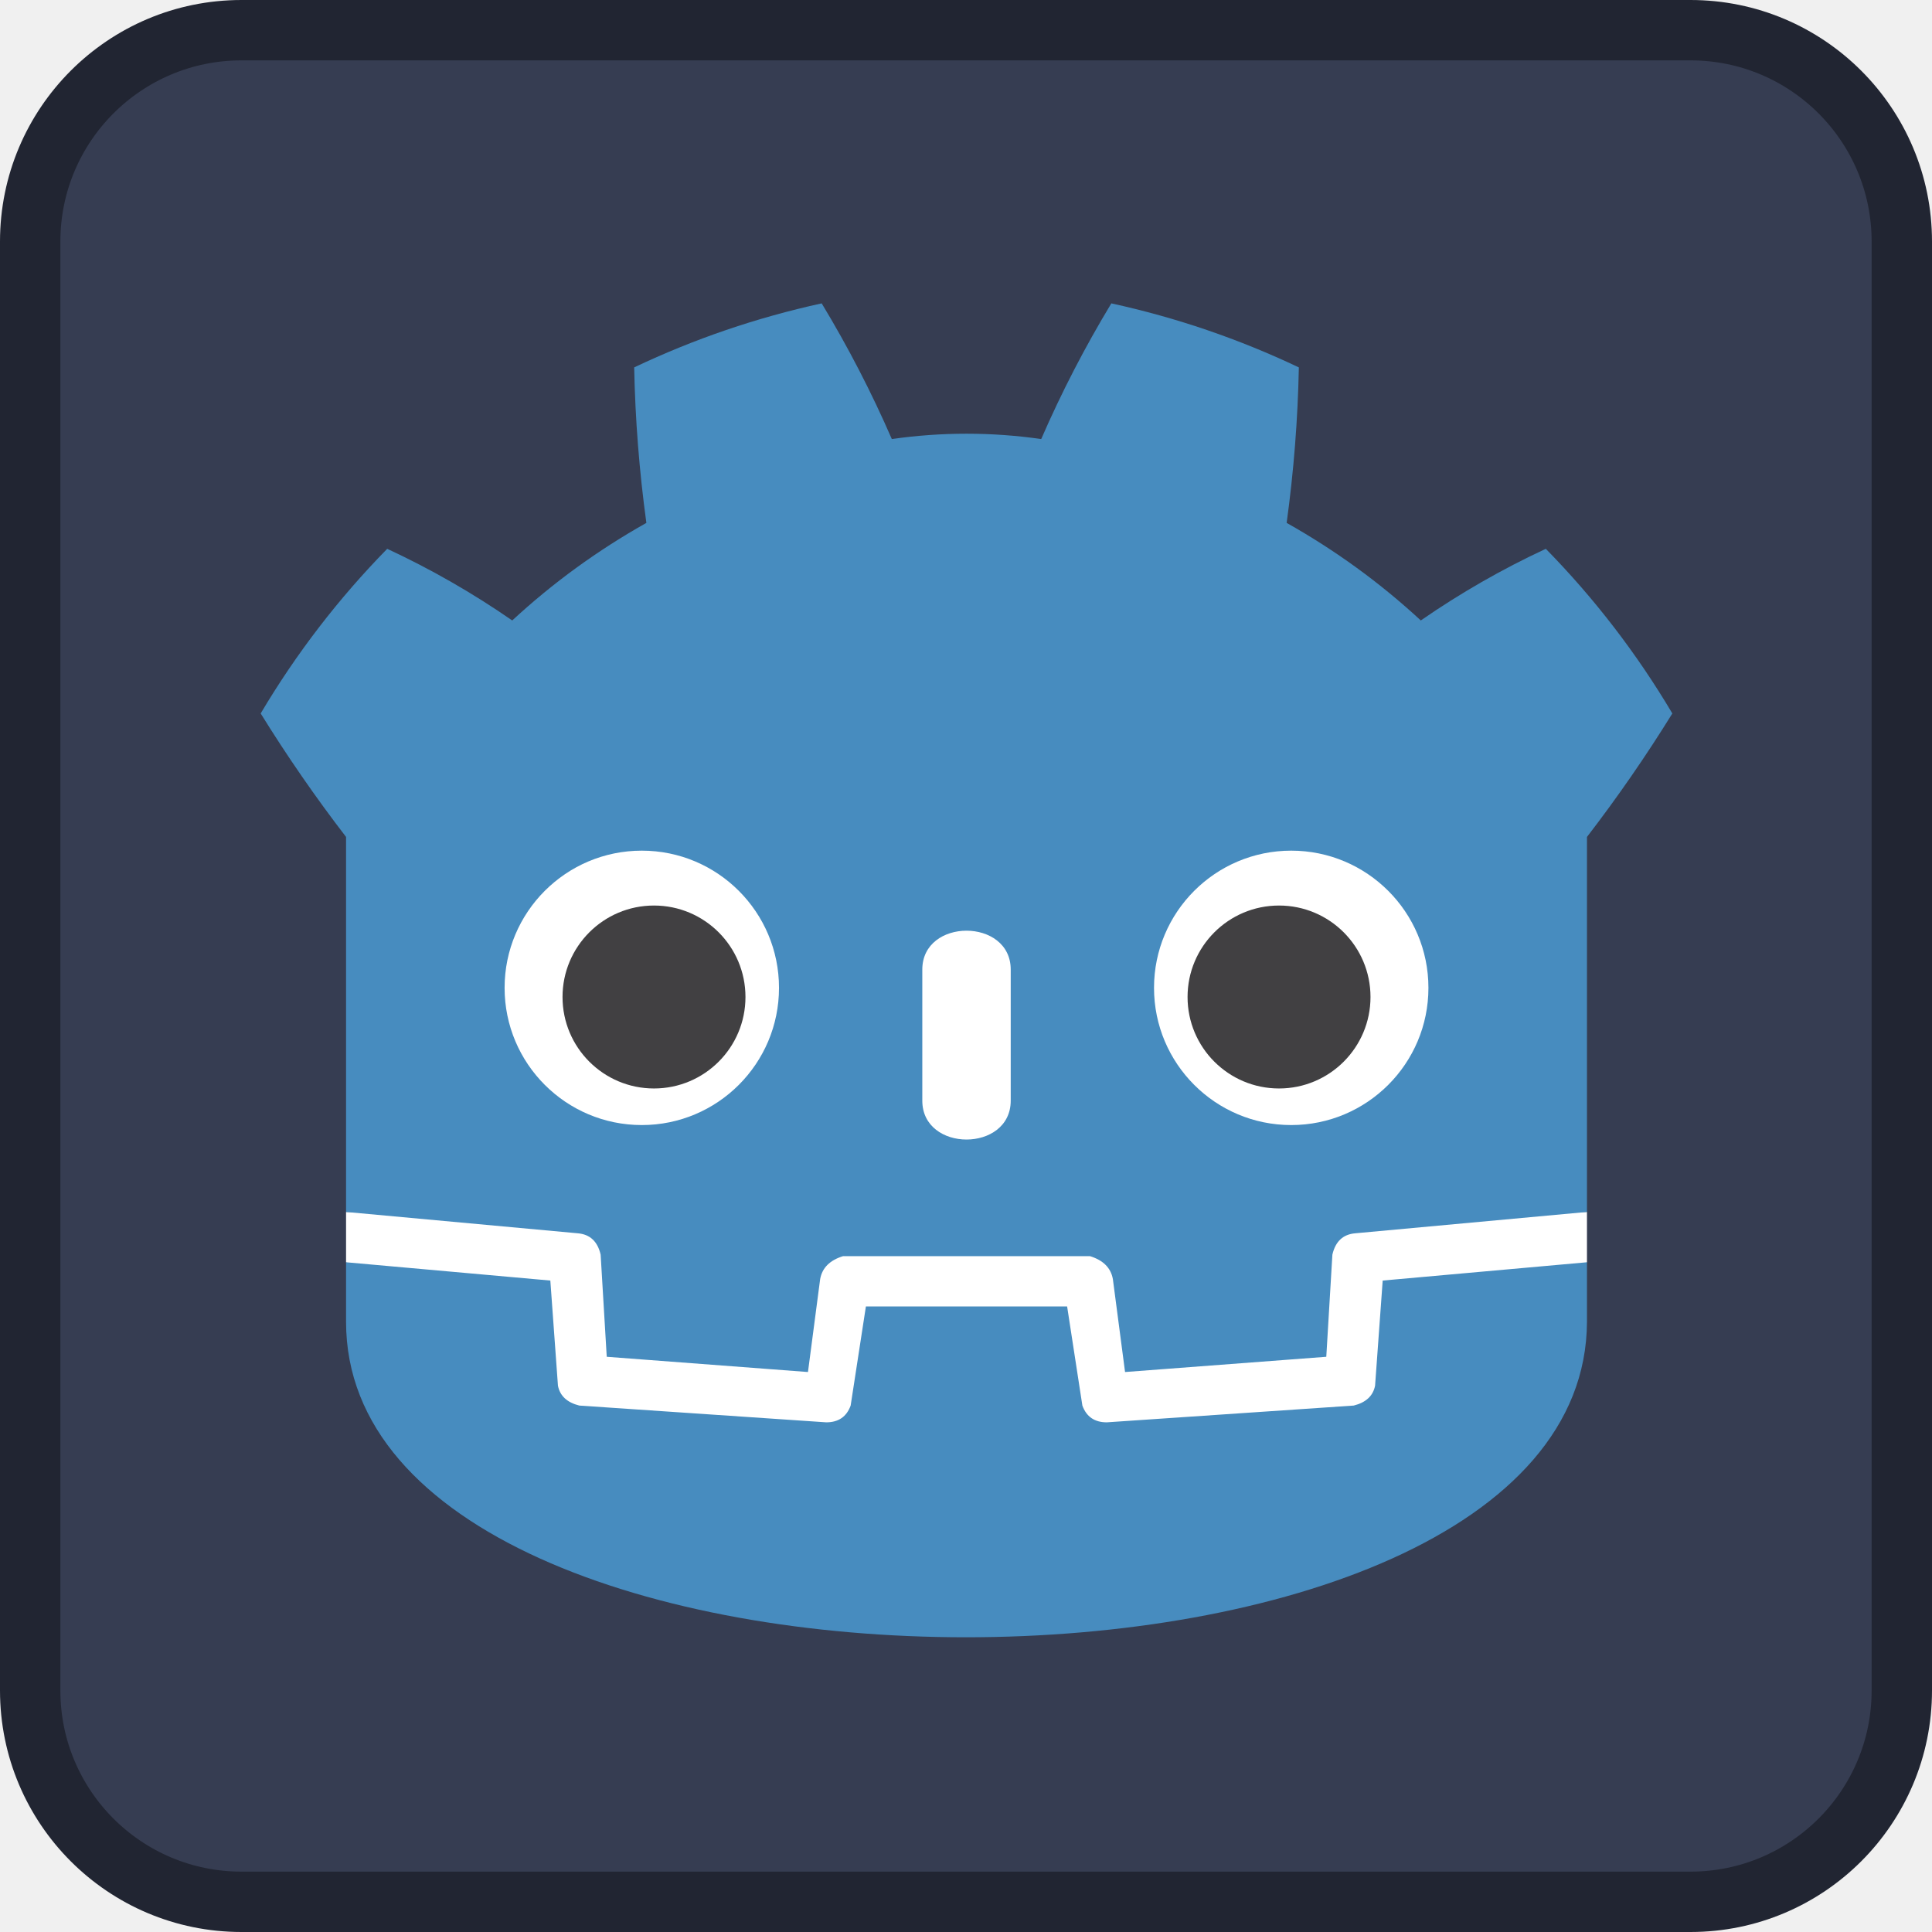
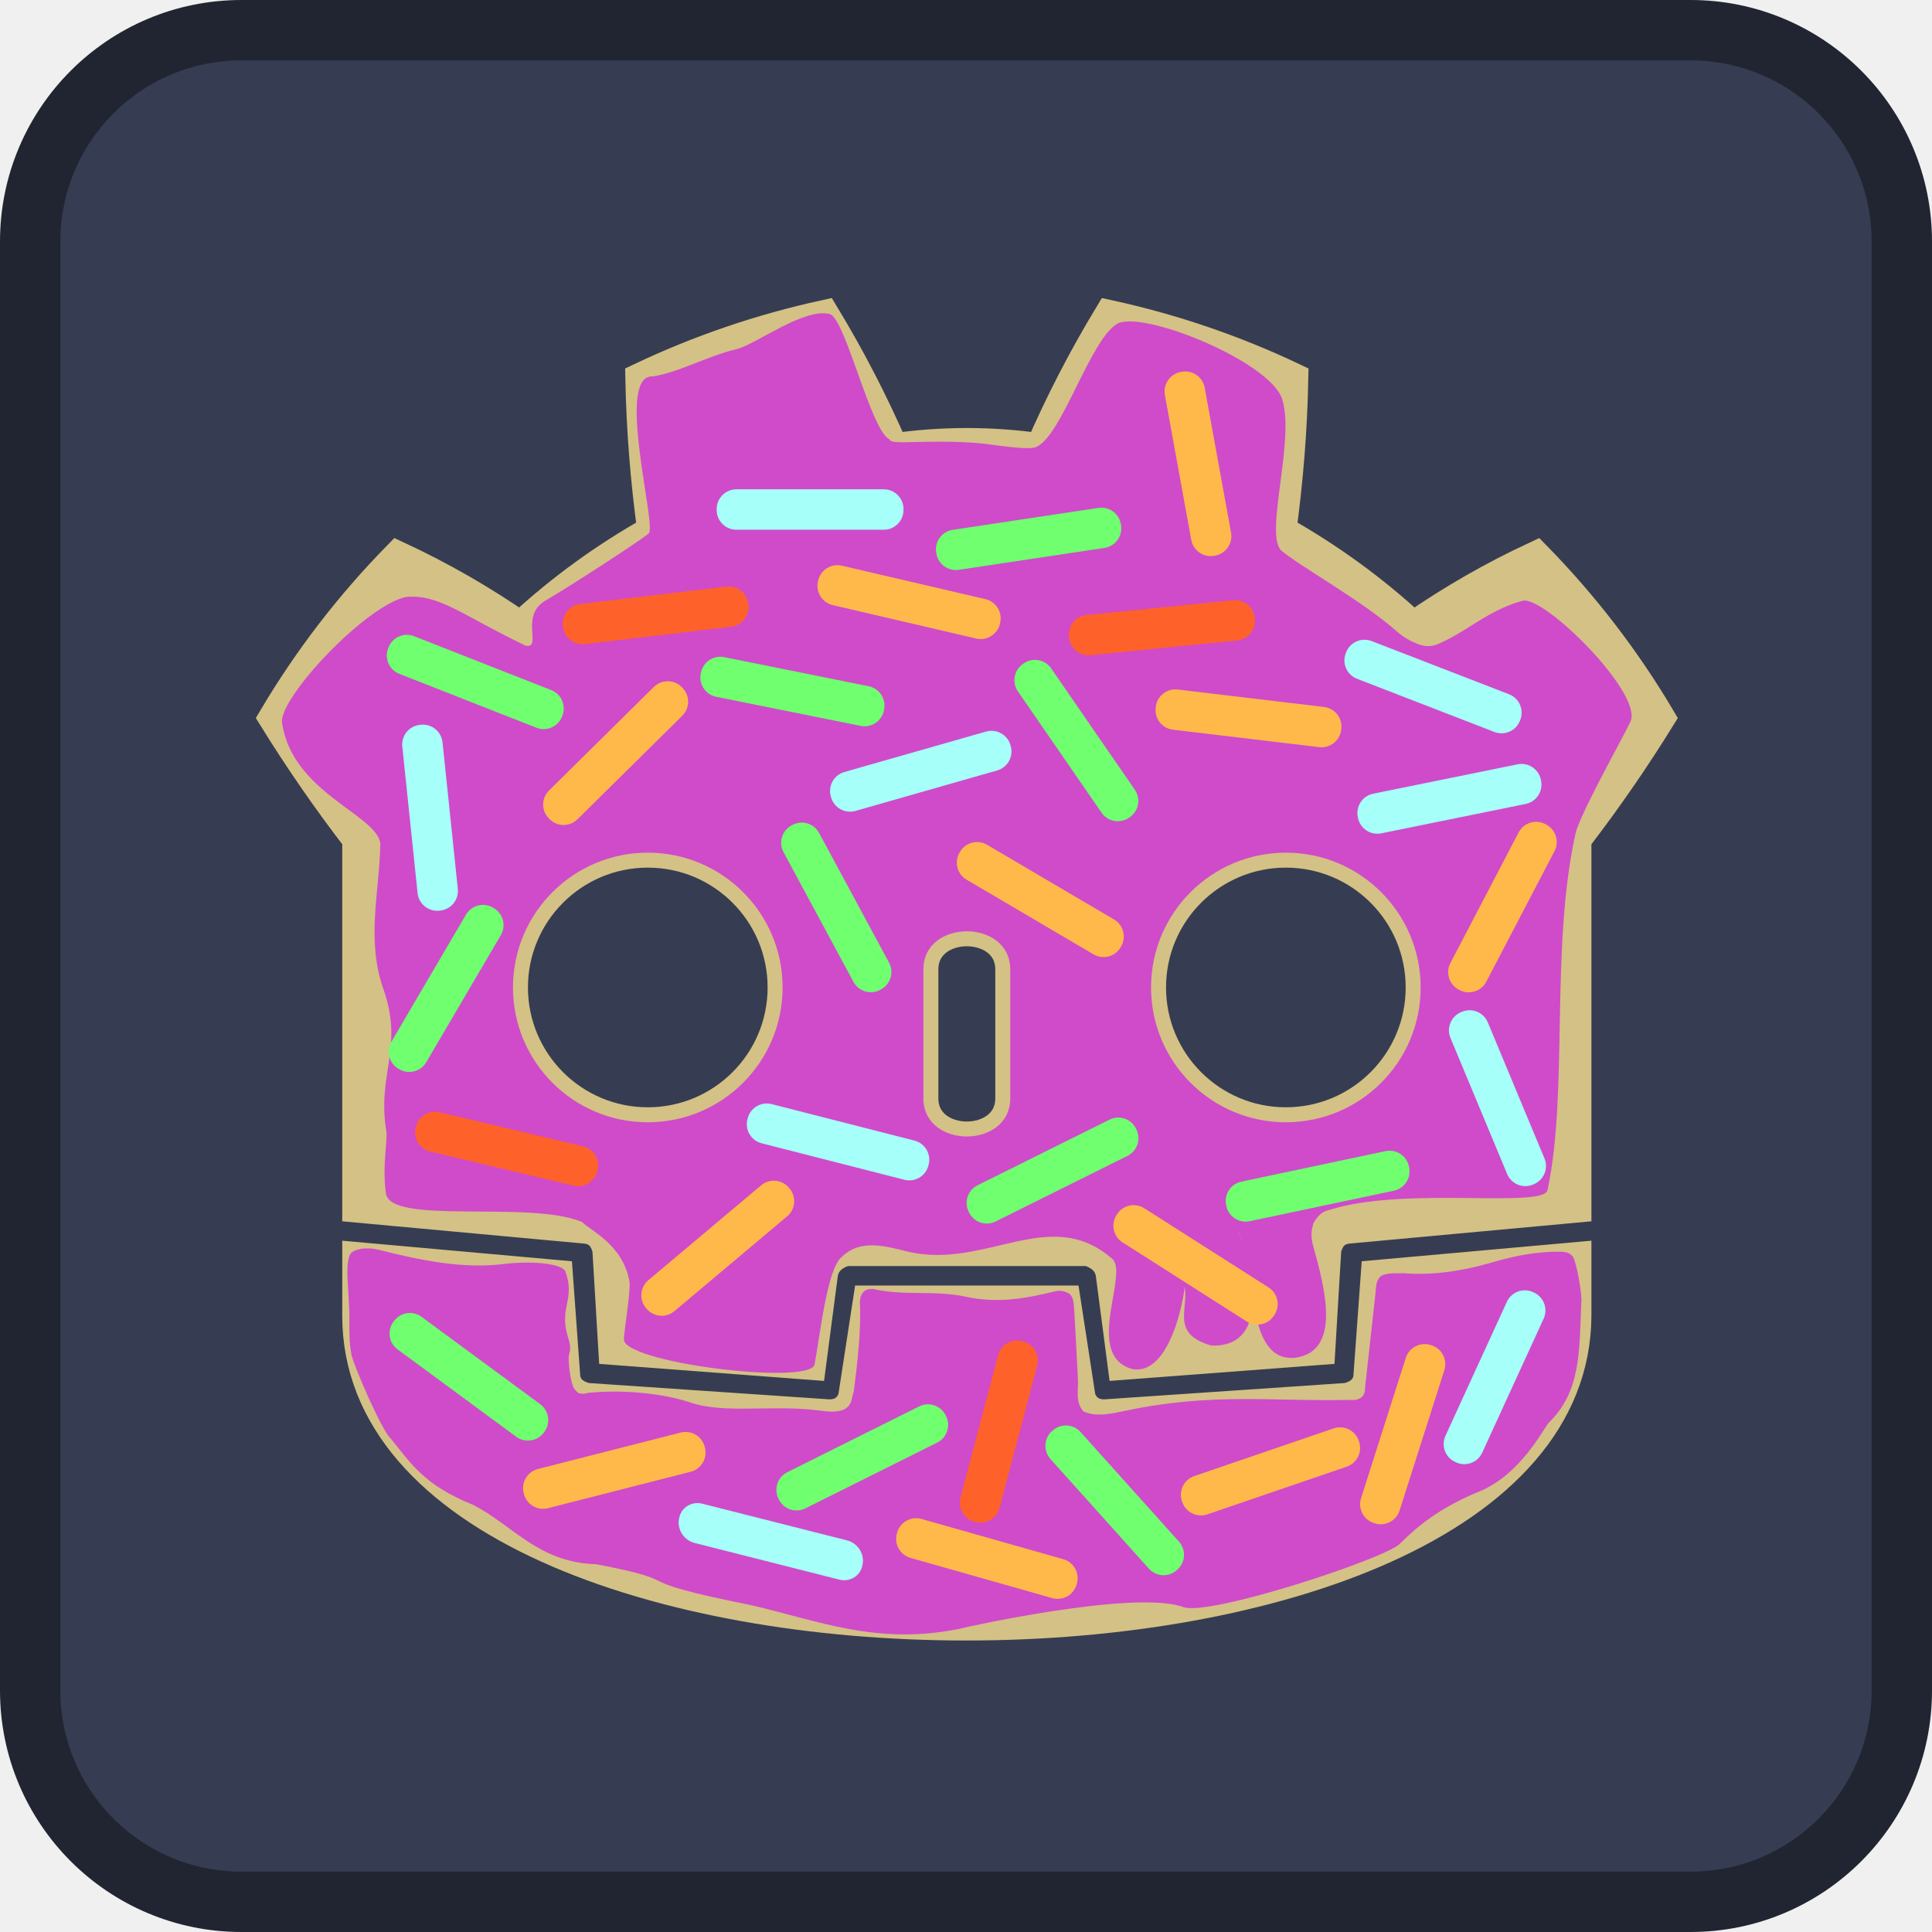
- <svg xmlns="http://www.w3.org/2000/svg" width="128" height="128">
-   <rect width="124" height="124" x="2" y="2" fill="#363d52" stroke="#212532" stroke-width="4" rx="14" />
-   <g fill="#fff" transform="translate(12.322 12.322)scale(.101)">
-     <path d="M105 673v33q407 354 814 0v-33z" />
-     <path fill="#478cbf" d="m105 673 152 14q12 1 15 14l4 67 132 10 8-61q2-11 15-15h162q13 4 15 15l8 61 132-10 4-67q3-13 15-14l152-14V427q30-39 56-81-35-59-83-108-43 20-82 47-40-37-88-64 7-51 8-102-59-28-123-42-26 43-46 89-49-7-98 0-20-46-46-89-64 14-123 42 1 51 8 102-48 27-88 64-39-27-82-47-48 49-83 108 26 42 56 81zm0 33v39c0 276 813 276 814 0v-39l-134 12-5 69q-2 10-14 13l-162 11q-12 0-16-11l-10-65H446l-10 65q-4 11-16 11l-162-11q-12-3-14-13l-5-69z" />
-     <path d="M483 600c0 34 58 34 58 0v-86c0-34-58-34-58 0z" />
-     <circle cx="725" cy="526" r="90" />
-     <circle cx="299" cy="526" r="90" />
-   </g>
-   <g fill="#414042" transform="translate(12.322 12.322)scale(.101)">
-     <circle cx="307" cy="532" r="60" />
-     <circle cx="717" cy="532" r="60" />
+ <svg xmlns="http://www.w3.org/2000/svg" width="128" height="128" version="1.1" id="svg6">
+   <defs id="defs6" />
+   <rect width="124" height="124" x="2" y="2" fill="#363d52" stroke="#212532" stroke-width="4" rx="14" id="rect1" />
+   <g id="g7" transform="translate(-0.3044901,-0.9134702)">
+     <g fill="#fff" id="g4-3" style="fill:#cf4bcb;fill-opacity:1;stroke:#d4c185;stroke-width:20;stroke-dasharray:none;stroke-opacity:1" transform="matrix(0.09923471,0,0,0.09923471,13.55088,14.13792)">
+       <path id="path2-6" style="fill:#d4c185;fill-opacity:1;stroke:#d4c185;stroke-width:20;stroke-dasharray:none;stroke-opacity:1" d="m 417,77 c -42.667,9.333 -83.667,23.333 -123,42 0.667,34 3.333,68 8,102 -32,18 -61.333,39.333 -88,64 -26,-18 -53.333,-33.667 -82,-47 -32,32.667 -59.667,68.667 -83,108 17.333,28 36,55 56,81 v 246 l 152,14 c 8,0.667 13,5.333 15,14 l 4,67 132,10 8,-61 c 1.333,-7.333 6.333,-12.333 15,-15 h 162 c 8.667,2.667 13.667,7.667 15,15 l 8,61 132,-10 4,-67 c 2,-8.667 7,-13.333 15,-14 L 919,673 V 427 c 20,-26 38.667,-53 56,-81 -23.333,-39.333 -51,-75.333 -83,-108 -28.667,13.333 -56,29 -82,47 -26.667,-24.667 -56,-46 -88,-64 4.667,-34 7.333,-68 8,-102 -39.333,-18.667 -80.333,-32.667 -123,-42 -17.333,28.667 -32.667,58.333 -46,89 -32.667,-4.667 -65.333,-4.667 -98,0 -13.333,-30.667 -28.667,-60.333 -46,-89 z M 299,436 c 49.706,0 90,40.294 90,90 0,49.706 -40.294,90 -90,90 -49.706,0 -90,-40.294 -90,-90 0,-49.706 40.294,-90 90,-90 z m 426,0 c 49.706,0 90,40.294 90,90 0,49.706 -40.294,90 -90,90 -49.706,0 -90,-40.294 -90,-90 0,-49.706 40.294,-90 90,-90 z m -213,52.5 c 14.5,0 29,8.5 29,25.5 v 86 c 0,34 -58,34 -58,0 v -86 c 0,-17 14.5,-25.5 29,-25.5 z M 105,706 v 39 c 0,276 813,276 814,0 v -39 l -134,12 -5,69 c -1.333,6.667 -6,11 -14,13 l -162,11 c -8,0 -13.333,-3.667 -16,-11 L 578,735 H 446 l -10,65 c -2.667,7.333 -8,11 -16,11 L 258,800 c -8,-2 -12.667,-6.333 -14,-13 l -5,-69 z" />
+     </g>
+     <path id="path21" style="fill:#cf4bca;fill-opacity:1;stroke:none;stroke-width:1.985;stroke-dasharray:none;stroke-opacity:1" d="m 49.122,24.038 c -1.938,0.461 -3.883,1.563 -5.562,1.814 -2.524,-0.166 0.261,9.86 -0.272,10.398 -0.294,0.297 -5.018,3.389 -6.897,4.486 -1.647,1.011 -0.15,3.157 -1.25,2.96 -4.18,-1.991 -5.725,-3.44 -7.945,-3.232 -2.694,0.597 -8.32,6.602 -8.212,8.287 0.643,4.689 6.312,6.13 6.519,8.059 -0.063,3.245 -0.944,6.357 0.198,9.618 1.374,3.924 -0.431,5.598 0.198,9.432 0.102,0.619 -0.279,2.198 -0.032,4.093 0.24,2.162 9.478,0.46 12.984,1.913 0.594,0.585 2.723,1.517 3.154,3.938 0.103,0.576 -0.333,3.121 -0.362,3.791 -0.288,1.585 12.356,3.137 12.628,1.714 0.378,-1.976 0.828,-6.372 1.818,-7.135 1.295,-1.248 3.049,-0.644 4.393,-0.329 5.121,1.18 9.375,-3.094 13.457,0.426 1.278,0.885 -1.916,6.402 1.377,7.345 2.191,0.42 3.251,-3.557 3.479,-5.437 0.263,1.499 -0.938,3.107 1.766,3.88 4.129,0.155 2.625,-5.691 1.732,-7.646 1.3,2.541 0.452,8.765 3.82,8.455 3.06,-0.417 1.994,-4.537 1.199,-7.379 -0.186,-0.663 -0.13,-1.106 0.026,-1.567 0.48,-0.76 0.682,-0.75 1.401,-0.954 5.007,-1.419 13.83,0.005 14.092,-1.212 1.396,-6.473 0.166,-15.98 1.857,-23.628 0.282,-1.258 3.165,-6.395 3.636,-7.395 0.864,-1.831 -5.58,-8.241 -7.1,-8.027 -2.074,0.542 -3.505,1.822 -5.02,2.58 -0.726,0.363 -1.14,0.606 -1.984,0.288 -0.45,-0.174 -0.939,-0.441 -1.393,-0.845 -2.19,-1.949 -6.373,-4.287 -7.604,-5.314 -1.202,-1.002 0.899,-7.299 0.03,-10.053 -0.791,-2.508 -9.361,-5.97 -10.959,-4.981 -1.812,1.121 -3.688,7.561 -5.389,8.167 -0.598,0.205 -3.042,-0.212 -3.625,-0.262 -3.535,-0.305 -6.035,0.161 -6.028,-0.259 -1.233,-0.484 -2.944,-8.055 -3.978,-8.31 -1.718,-0.424 -4.916,2.028 -6.152,2.322 z m -5.9,33.367 c 4.933,0 8.931,3.999 8.931,8.931 0,4.933 -3.999,8.931 -8.931,8.931 -4.933,0 -8.931,-3.999 -8.931,-8.931 0,-4.933 3.999,-8.931 8.931,-8.931 z m 42.274,0 c 4.933,0 8.931,3.999 8.931,8.931 0,4.933 -3.999,8.931 -8.931,8.931 -4.933,0 -8.931,-3.999 -8.931,-8.931 0,-4.933 3.999,-8.931 8.931,-8.931 z M 64.359,62.614 c 1.439,0 2.878,0.843 2.878,2.53 v 8.534 c 0,3.374 -5.756,3.374 -5.756,0 v -8.534 c 0,-1.687 1.439,-2.53 2.878,-2.53 z" />
+     <path style="fill:#cf4bca;fill-opacity:1;stroke:none;stroke-width:1.985;stroke-linecap:round;stroke-linejoin:bevel;stroke-miterlimit:25;stroke-dasharray:none;stroke-opacity:1" d="m 23.69,83.832 c 0.629,-0.343 1.456,-0.179 1.727,-0.111 2.739,0.688 5.539,1.277 8.263,0.936 1.615,-0.202 3.736,-0.086 4.074,0.461 0.682,1.873 -0.388,2.369 0.14,4.25 0.134,0.476 0.28,0.786 0.103,1.322 -0.051,0.155 0.018,1.341 0.256,2.04 0.076,0.222 0.27,0.388 0.351,0.465 0.346,0.124 0.528,0.012 0.721,-0.007 2.612,-0.245 5.189,0.126 6.704,0.64 2.294,0.778 5.371,0.138 8.494,0.528 0.646,0.081 0.997,0.146 1.596,-0.014 0.691,-0.288 0.588,-0.829 0.755,-1.266 0.236,-1.852 0.494,-4.027 0.398,-5.953 0.068,-0.631 0.399,-0.844 0.881,-0.813 1.997,0.471 4.091,0.071 6.102,0.509 2.269,0.494 4.195,0.073 6.045,-0.373 0.236,-0.057 0.612,0.024 0.86,0.191 0.313,0.263 0.264,0.676 0.317,1.082 l 0.241,4.504 c 0.053,0.749 -0.207,1.551 0.369,2.203 0.853,0.396 1.917,0.127 2.691,-0.026 5.819,-1.254 9.986,-0.621 14.809,-0.738 0.354,-0.009 0.588,0.07 0.944,-0.188 0.261,-0.31 0.192,-0.501 0.225,-0.728 l 0.684,-6.213 c 0.042,-0.376 0.003,-0.761 0.357,-1.08 0.441,-0.253 1.197,-0.16 1.463,-0.19 1.905,0.167 3.94,-0.145 5.738,-0.667 1.365,-0.396 2.798,-0.746 4.444,-0.752 0.4,-9.63e-4 0.783,-0.028 1.06,0.318 0.252,0.326 0.653,2.674 0.567,3 -0.132,3.39 -0.039,5.949 -2.167,8.024 -0.319,0.347 -1.848,3.431 -4.61,4.55 -3.228,1.308 -4.748,2.994 -5.264,3.477 -1.071,1.003 -12.625,4.805 -14.324,4.174 -3.191,-1.185 -14.752,1.392 -14.687,1.409 -5.603,1.185 -9.551,-0.538 -14.047,-1.558 -8.758,-1.752 -3.622,-1.43 -10.162,-2.69 -3.847,-0.102 -5.534,-2.612 -8.198,-3.949 -3.191,-1.296 -4.076,-2.712 -5.38,-4.334 -0.601,-0.482 -2.529,-4.946 -2.647,-5.636 -0.125,-0.725 -0.136,-1.19 -0.13,-2.378 0.009,-1.764 -0.426,-4.05 0.235,-4.418 z" id="path22" />
+     <g id="g16" transform="matrix(0.09923471,0,0,0.09923471,13.55088,14.13792)">
+       <rect style="fill:#ffb94a;fill-opacity:1;stroke:none;stroke-width:8.454;stroke-linecap:round;stroke-linejoin:bevel;stroke-miterlimit:25;stroke-dasharray:none;stroke-opacity:1" id="rect8-3" width="124.736" height="27.005" x="459.693" y="140.805" rx="13.185" ry="13.185" transform="rotate(13.11394)" />
+       <rect style="fill:#6fff6f;fill-opacity:1;stroke:none;stroke-width:8.454;stroke-linecap:round;stroke-linejoin:bevel;stroke-miterlimit:25;stroke-dasharray:none;stroke-opacity:1" id="rect8-9" width="124.736" height="27.005" x="451.06" y="292.739" rx="13.185" ry="13.185" transform="rotate(-8.550514)" />
+       <rect style="fill:#ffb94a;fill-opacity:1;stroke:none;stroke-width:8.454;stroke-linecap:round;stroke-linejoin:bevel;stroke-miterlimit:25;stroke-dasharray:none;stroke-opacity:1" id="rect8-1" width="124.736" height="27.005" x="230.425" y="-637.497" rx="13.185" ry="13.185" transform="rotate(79.68957)" />
+       <rect style="fill:#ff612a;fill-opacity:1;stroke:none;stroke-width:8.454;stroke-linecap:round;stroke-linejoin:bevel;stroke-miterlimit:25;stroke-dasharray:none;stroke-opacity:1" id="rect8-2" width="124.736" height="27.005" x="548.021" y="335.222" rx="13.185" ry="13.185" transform="rotate(-5.748886)" />
+       <rect style="fill:#ffb94a;fill-opacity:1;stroke:none;stroke-width:8.454;stroke-linecap:round;stroke-linejoin:bevel;stroke-miterlimit:25;stroke-dasharray:none;stroke-opacity:1" id="rect8-70" width="124.736" height="27.005" x="673.722" y="247.591" rx="13.185" ry="13.185" transform="rotate(6.792325)" />
+       <rect style="fill:#a6fff9;fill-opacity:1;stroke:none;stroke-width:8.454;stroke-linecap:round;stroke-linejoin:bevel;stroke-miterlimit:25;stroke-dasharray:none;stroke-opacity:1" id="rect8-93" width="124.736" height="27.005" x="822.727" y="-7.555" rx="13.185" ry="13.185" transform="rotate(21.16281)" />
+       <rect style="fill:#6fff6f;fill-opacity:1;stroke:none;stroke-width:8.454;stroke-linecap:round;stroke-linejoin:bevel;stroke-miterlimit:25;stroke-dasharray:none;stroke-opacity:1" id="rect8-6" width="124.736" height="27.005" x="-691.84" y="263.23" rx="13.185" ry="13.185" transform="rotate(-124.5846)" />
+       <rect style="fill:#a6fff9;fill-opacity:1;stroke:none;stroke-width:8.454;stroke-linecap:round;stroke-linejoin:bevel;stroke-miterlimit:25;stroke-dasharray:none;stroke-opacity:1" id="rect8-7" width="124.736" height="27.005" x="295.569" y="485.627" rx="13.185" ry="13.185" transform="rotate(-15.93929)" />
+       <rect style="fill:#a6fff9;fill-opacity:1;stroke:none;stroke-width:8.454;stroke-linecap:round;stroke-linejoin:bevel;stroke-miterlimit:25;stroke-dasharray:none;stroke-opacity:1" id="rect8-5" width="124.736" height="27.005" x="344.995" y="193.412" rx="13.185" ry="13.185" />
+       <rect style="fill:#6fff6f;fill-opacity:1;stroke:none;stroke-width:8.454;stroke-linecap:round;stroke-linejoin:bevel;stroke-miterlimit:25;stroke-dasharray:none;stroke-opacity:1" id="rect8-35" width="124.736" height="27.005" x="226.53" y="218.96" rx="13.185" ry="13.185" transform="rotate(21.4605)" />
+       <rect style="fill:#ff612a;fill-opacity:1;stroke:none;stroke-width:8.454;stroke-linecap:round;stroke-linejoin:bevel;stroke-miterlimit:25;stroke-dasharray:none;stroke-opacity:1" id="rect8-62" width="124.736" height="27.005" x="207.036" y="298.007" rx="13.185" ry="13.185" transform="rotate(-6.771716)" />
+       <rect style="fill:#6fff6f;fill-opacity:1;stroke:none;stroke-width:8.454;stroke-linecap:round;stroke-linejoin:bevel;stroke-miterlimit:25;stroke-dasharray:none;stroke-opacity:1" id="rect7" width="124.736" height="27.005" x="390.263" y="230.361" rx="13.185" ry="13.185" transform="rotate(11.38567)" />
+       <rect style="fill:#a6fff9;fill-opacity:1;stroke:none;stroke-width:8.454;stroke-linecap:round;stroke-linejoin:bevel;stroke-miterlimit:25;stroke-dasharray:none;stroke-opacity:1" id="rect8-626" width="124.736" height="27.005" x="675.315" y="544.859" rx="13.185" ry="13.185" transform="rotate(-11.5015)" />
+       <rect style="fill:#ffb94a;fill-opacity:1;stroke:none;stroke-width:8.454;stroke-linecap:round;stroke-linejoin:bevel;stroke-miterlimit:25;stroke-dasharray:none;stroke-opacity:1" id="rect8-18" width="124.736" height="27.005" x="658.172" y="104.779" rx="13.185" ry="13.185" transform="rotate(30.46965)" />
+       <rect style="fill:#6fff6f;fill-opacity:1;stroke:none;stroke-width:8.454;stroke-linecap:round;stroke-linejoin:bevel;stroke-miterlimit:25;stroke-dasharray:none;stroke-opacity:1" id="rect8-79" width="124.736" height="27.005" x="555.226" y="-163.091" rx="13.185" ry="13.185" transform="rotate(61.65821)" />
+       <rect style="fill:#ffb94a;fill-opacity:1;stroke:none;stroke-width:8.454;stroke-linecap:round;stroke-linejoin:bevel;stroke-miterlimit:25;stroke-dasharray:none;stroke-opacity:1" id="rect8-20" width="124.736" height="27.005" x="-124.625" y="444.448" rx="13.185" ry="13.185" transform="rotate(-44.65011)" />
+       <rect style="fill:#a6fff9;fill-opacity:1;stroke:none;stroke-width:8.454;stroke-linecap:round;stroke-linejoin:bevel;stroke-miterlimit:25;stroke-dasharray:none;stroke-opacity:1" id="rect8-75" width="124.736" height="27.005" x="364.011" y="-123.516" rx="13.185" ry="13.185" transform="rotate(84.04781)" />
+       <rect style="fill:#6fff6f;fill-opacity:1;stroke:none;stroke-width:8.454;stroke-linecap:round;stroke-linejoin:bevel;stroke-miterlimit:25;stroke-dasharray:none;stroke-opacity:1" id="rect8-92" width="124.736" height="27.005" x="-433.375" y="394.817" rx="13.185" ry="13.185" transform="rotate(-59.59185)" />
+       <rect style="fill:#ff612a;fill-opacity:1;stroke:none;stroke-width:8.454;stroke-linecap:round;stroke-linejoin:bevel;stroke-miterlimit:25;stroke-dasharray:none;stroke-opacity:1" id="rect8-28" width="124.736" height="27.005" x="283.49" y="555.729" rx="13.185" ry="13.185" transform="rotate(13.37856)" />
+       <rect style="fill:#ffb94a;fill-opacity:1;stroke:none;stroke-width:8.454;stroke-linecap:round;stroke-linejoin:bevel;stroke-miterlimit:25;stroke-dasharray:none;stroke-opacity:1" id="rect8-97" width="124.736" height="27.005" x="-248.481" y="744.808" rx="13.185" ry="13.185" transform="rotate(-40.06988)" />
+       <rect style="fill:#a6fff9;fill-opacity:1;stroke:none;stroke-width:8.454;stroke-linecap:round;stroke-linejoin:bevel;stroke-miterlimit:25;stroke-dasharray:none;stroke-opacity:1" id="rect8-36" width="124.736" height="27.005" x="506.128" y="490.59" rx="13.185" ry="13.185" transform="rotate(14.33203)" />
+       <rect style="fill:#6fff6f;fill-opacity:1;stroke:none;stroke-width:8.454;stroke-linecap:round;stroke-linejoin:bevel;stroke-miterlimit:25;stroke-dasharray:none;stroke-opacity:1" id="rect8-12" width="124.736" height="27.005" x="158.597" y="820.416" rx="13.185" ry="13.185" transform="rotate(-26.44566)" />
+       <rect style="fill:#ffb94a;fill-opacity:1;stroke:none;stroke-width:8.454;stroke-linecap:round;stroke-linejoin:bevel;stroke-miterlimit:25;stroke-dasharray:none;stroke-opacity:1" id="rect8-931" width="124.736" height="27.005" x="880.367" y="229.211" rx="13.185" ry="13.185" transform="rotate(32.49941)" />
+       <rect style="fill:#6fff6f;fill-opacity:1;stroke:none;stroke-width:8.454;stroke-linecap:round;stroke-linejoin:bevel;stroke-miterlimit:25;stroke-dasharray:none;stroke-opacity:1" id="rect8-94" width="124.736" height="27.005" x="531.249" y="785.423" rx="13.185" ry="13.185" transform="rotate(-11.95265)" />
+       <rect style="fill:#a6fff9;fill-opacity:1;stroke:none;stroke-width:8.454;stroke-linecap:round;stroke-linejoin:bevel;stroke-miterlimit:25;stroke-dasharray:none;stroke-opacity:1" id="rect8-78" width="124.736" height="27.005" x="824.535" y="-582.485" rx="13.185" ry="13.185" transform="rotate(67.38547)" />
+       <rect style="fill:#ffb94a;fill-opacity:1;stroke:none;stroke-width:8.454;stroke-linecap:round;stroke-linejoin:bevel;stroke-miterlimit:25;stroke-dasharray:none;stroke-opacity:1" id="rect8-4" width="124.736" height="27.005" x="-78.248" y="975.968" rx="13.185" ry="13.185" transform="rotate(-62.41028)" />
+       <rect style="fill:#6fff6f;fill-opacity:1;stroke:none;stroke-width:8.454;stroke-linecap:round;stroke-linejoin:bevel;stroke-miterlimit:25;stroke-dasharray:none;stroke-opacity:1" id="rect8-50" width="124.736" height="27.005" x="548.196" y="512.95" rx="13.185" ry="13.185" transform="rotate(36.36101)" />
+       <rect style="fill:#ffb94a;fill-opacity:1;stroke:none;stroke-width:8.454;stroke-linecap:round;stroke-linejoin:bevel;stroke-miterlimit:25;stroke-dasharray:none;stroke-opacity:1" id="rect8-361" width="124.736" height="27.005" x="-4.186" y="876.977" rx="13.185" ry="13.185" transform="rotate(-14.32174)" />
+       <rect style="fill:#a6fff9;fill-opacity:1;stroke:none;stroke-width:8.46;stroke-linecap:round;stroke-linejoin:bevel;stroke-miterlimit:25;stroke-dasharray:none;stroke-opacity:1" id="rect8-0" width="126.321" height="26.705" x="484.198" y="762.763" rx="13.352" ry="13.039" transform="matrix(0.9693768,0.2455781,-0.1925898,0.9812794,0,0)" />
+       <rect style="fill:#6fff6f;fill-opacity:1;stroke:none;stroke-width:8.454;stroke-linecap:round;stroke-linejoin:bevel;stroke-miterlimit:25;stroke-dasharray:none;stroke-opacity:1" id="rect8-63" width="124.736" height="27.005" x="-41.738" y="935.325" rx="13.185" ry="13.185" transform="rotate(-26.52498)" />
+       <rect style="fill:#ff612a;fill-opacity:1;stroke:none;stroke-width:8.454;stroke-linecap:round;stroke-linejoin:bevel;stroke-miterlimit:25;stroke-dasharray:none;stroke-opacity:1" id="rect8-206" width="124.736" height="27.005" x="-721.168" y="712.428" rx="13.185" ry="13.185" transform="rotate(-75.18672)" />
+       <rect style="fill:#ffb94a;fill-opacity:1;stroke:none;stroke-width:8.454;stroke-linecap:round;stroke-linejoin:bevel;stroke-miterlimit:25;stroke-dasharray:none;stroke-opacity:1" id="rect8-15" width="124.736" height="27.005" x="690.679" y="715.945" rx="13.185" ry="13.185" transform="rotate(15.8374)" />
+       <rect style="fill:#6fff6f;fill-opacity:1;stroke:none;stroke-width:8.454;stroke-linecap:round;stroke-linejoin:bevel;stroke-miterlimit:25;stroke-dasharray:none;stroke-opacity:1" id="rect8-54" width="124.736" height="27.005" x="991.828" y="112.279" rx="13.185" ry="13.185" transform="rotate(48.07811)" />
+       <rect style="fill:#ffb94a;fill-opacity:1;stroke:none;stroke-width:8.454;stroke-linecap:round;stroke-linejoin:bevel;stroke-miterlimit:25;stroke-dasharray:none;stroke-opacity:1" id="rect8-76" width="124.736" height="27.005" x="339.125" y="1021.187" rx="13.185" ry="13.185" transform="rotate(-18.88195)" />
+       <rect style="fill:#ffb94a;fill-opacity:1;stroke:none;stroke-width:8.454;stroke-linecap:round;stroke-linejoin:bevel;stroke-miterlimit:25;stroke-dasharray:none;stroke-opacity:1" id="rect8-56" width="124.736" height="27.005" x="-603.695" y="1001.964" rx="13.185" ry="13.185" transform="rotate(-72.31346)" />
+       <rect style="fill:#a6fff9;fill-opacity:1;stroke:none;stroke-width:8.454;stroke-linecap:round;stroke-linejoin:bevel;stroke-miterlimit:25;stroke-dasharray:none;stroke-opacity:1" id="rect8-937" width="124.736" height="27.005" x="292.237" y="-1126.824" rx="13.185" ry="13.185" transform="rotate(114.6241)" />
+     </g>
  </g>
</svg>
